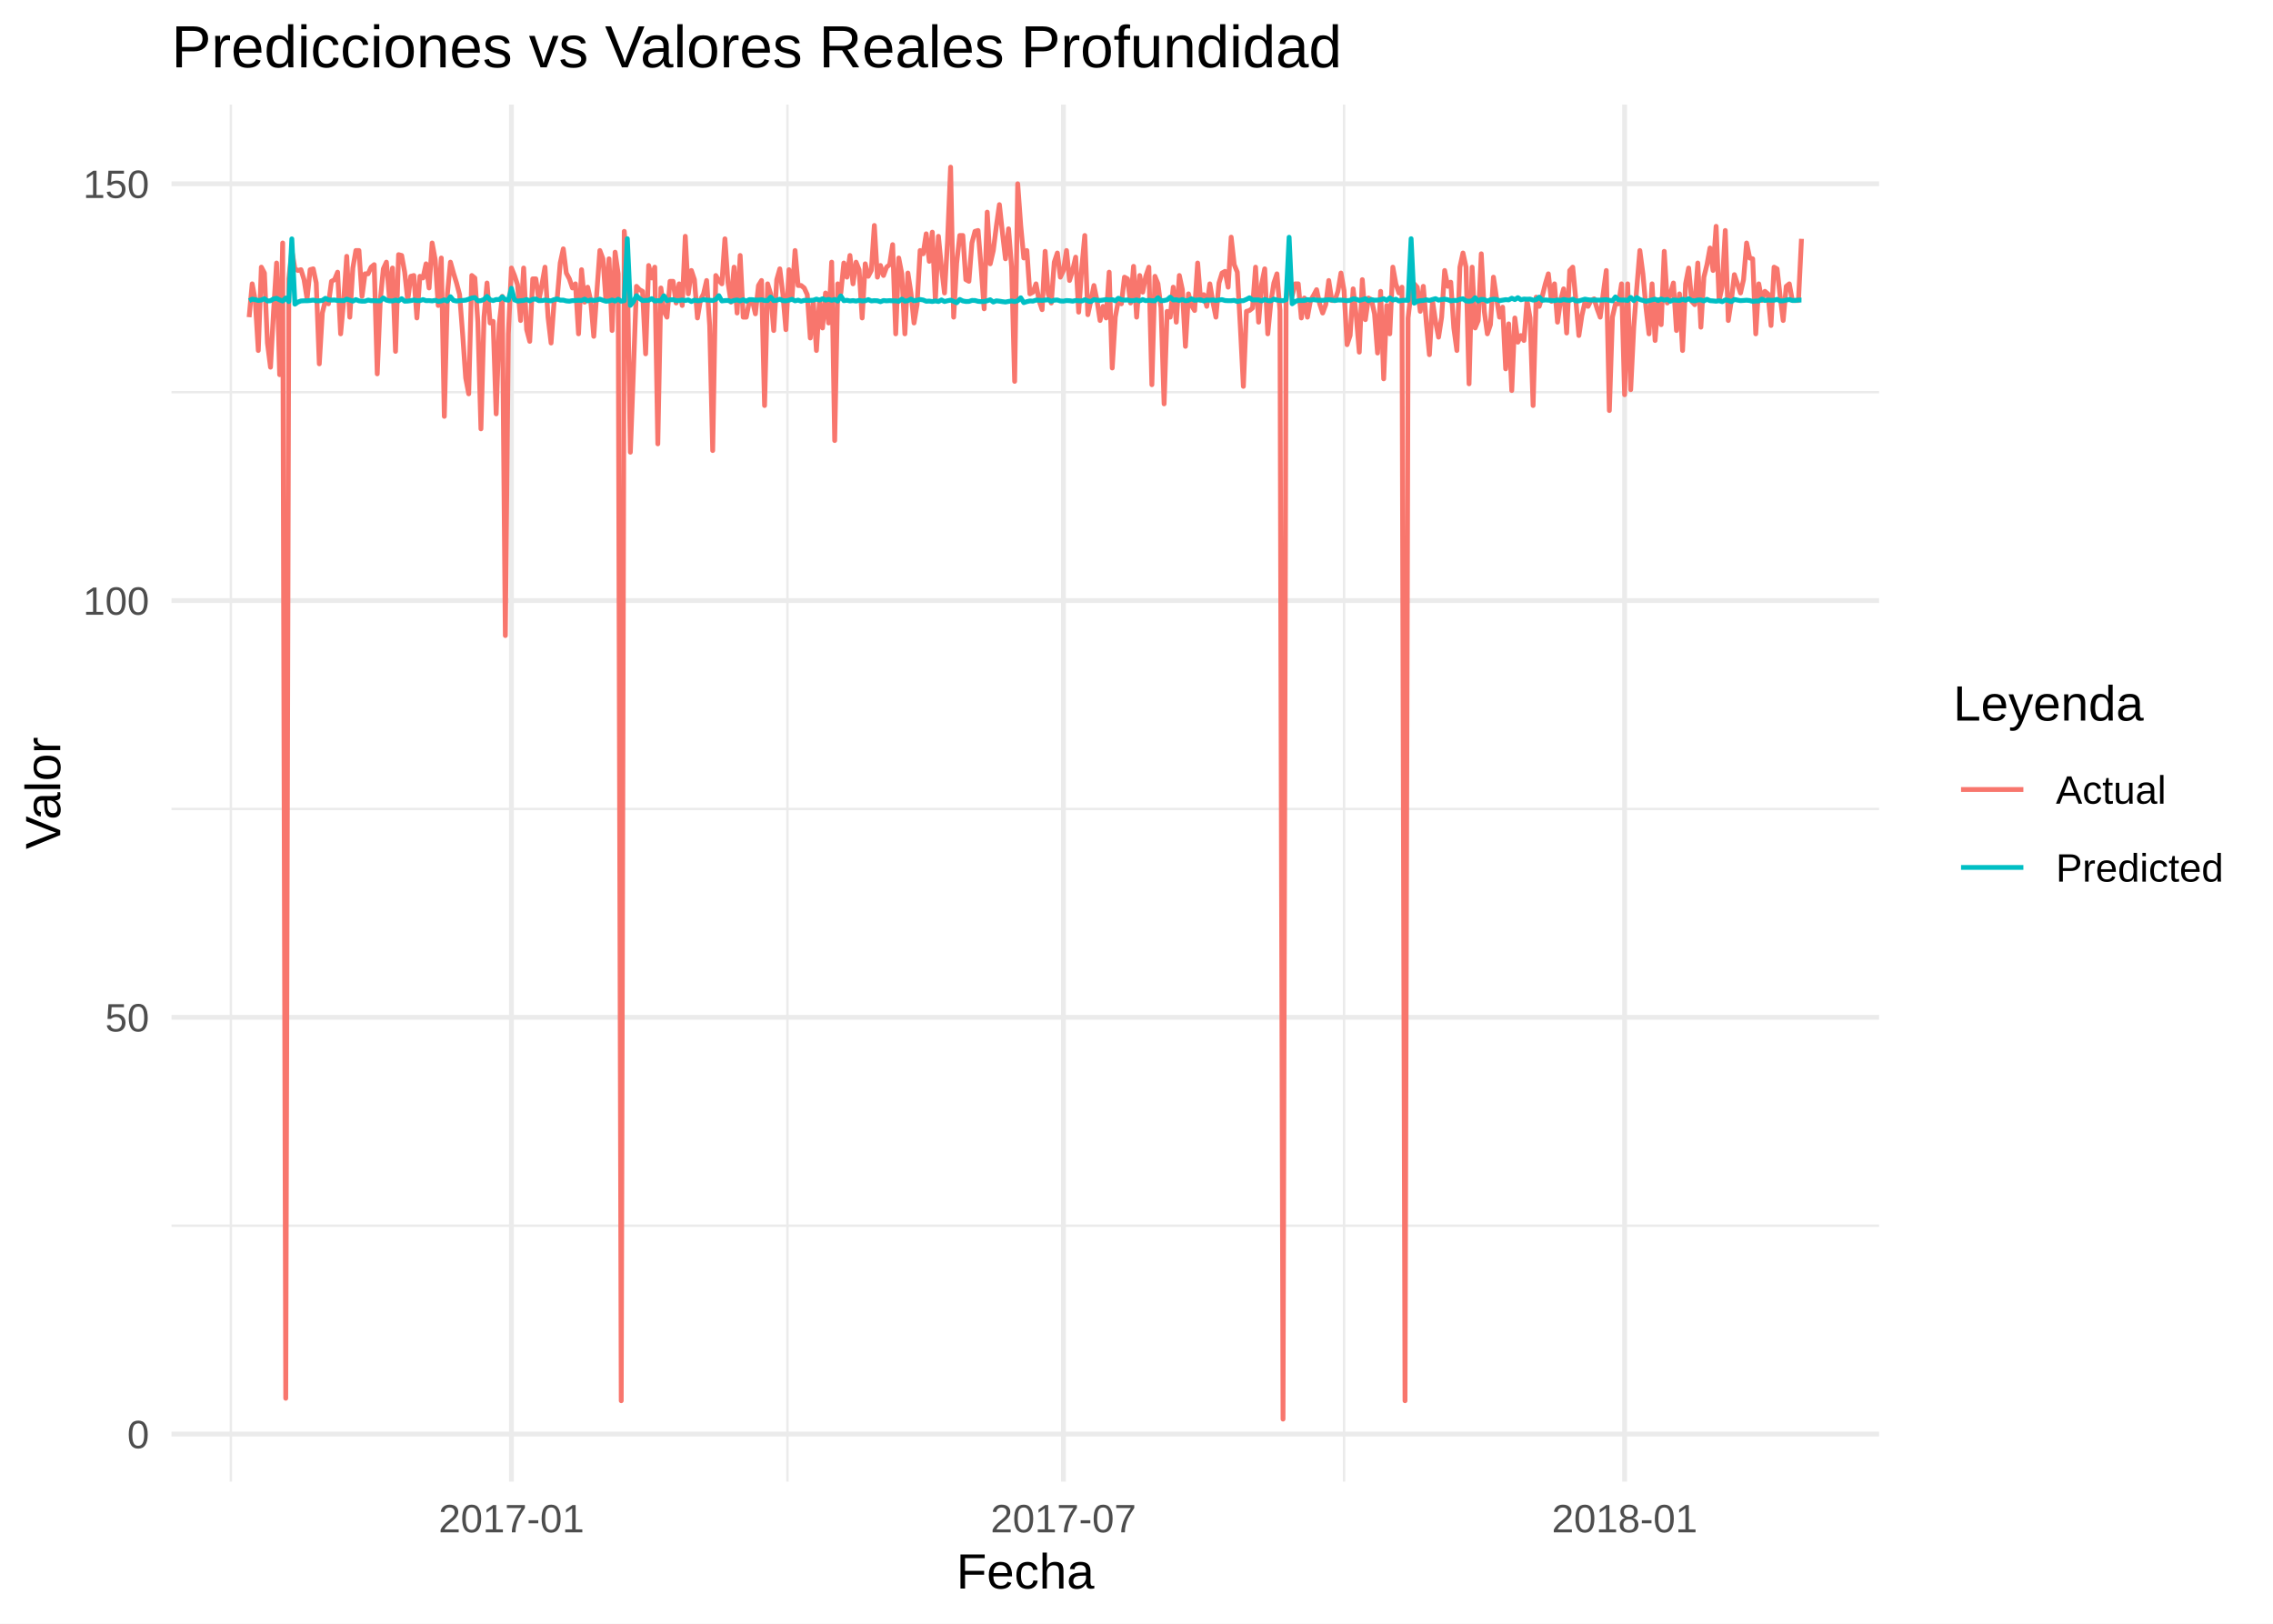
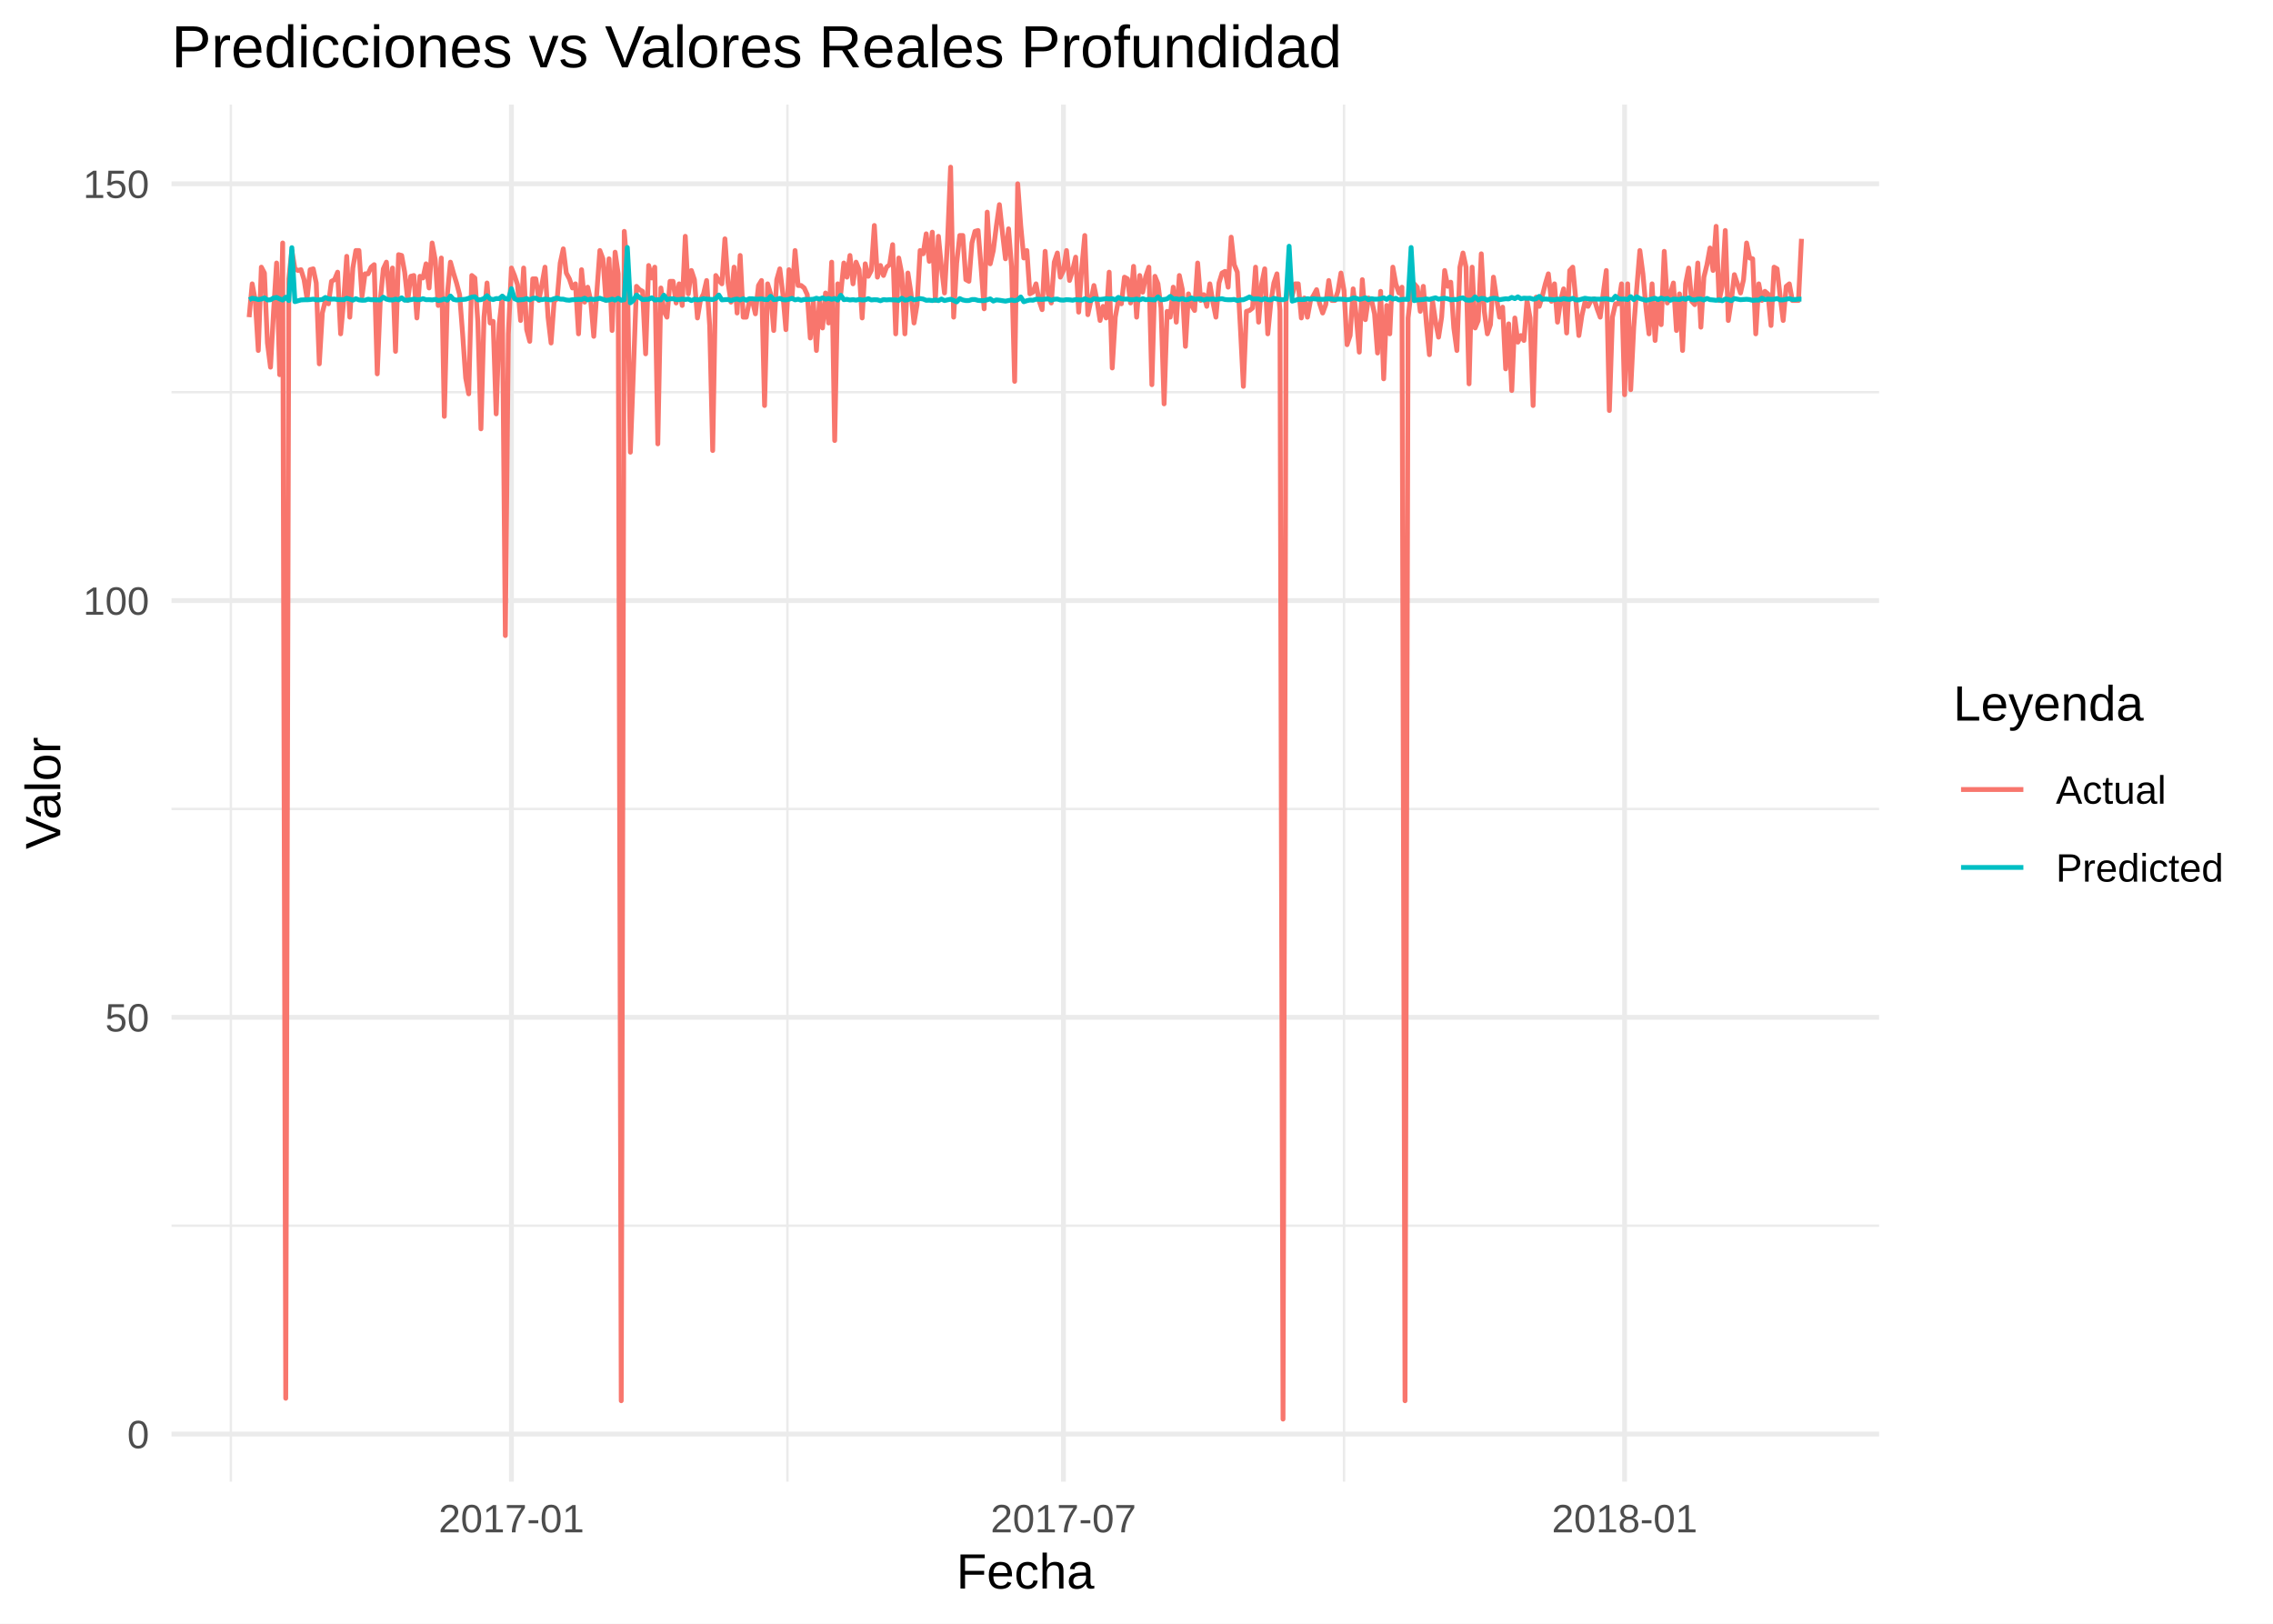
<svg xmlns="http://www.w3.org/2000/svg" class="svglite" width="504.00pt" height="360.00pt" viewBox="0 0 504.00 360.00">
  <defs>
    <style type="text/css">
    .svglite line, .svglite polyline, .svglite polygon, .svglite path, .svglite rect, .svglite circle {
      fill: none;
      stroke: #000000;
      stroke-linecap: round;
      stroke-linejoin: round;
      stroke-miterlimit: 10.00;
    }
    .svglite text {
      white-space: pre;
    }
  </style>
  </defs>
  <rect width="100%" height="100%" style="stroke: none; fill: #FFFFFF;" />
  <defs>
    <clipPath id="cpMC4wMHw1MDQuMDB8MC4wMHwzNjAuMDA=">
      <rect x="0.00" y="0.00" width="504.00" height="360.00" />
    </clipPath>
  </defs>
  <g clip-path="url(#cpMC4wMHw1MDQuMDB8MC4wMHwzNjAuMDA=)">
</g>
  <defs>
    <clipPath id="cpMzguMDN8NDE2LjY2fDIzLjE4fDMyOC41MA==">
      <rect x="38.03" y="23.18" width="378.63" height="305.33" />
    </clipPath>
  </defs>
  <g clip-path="url(#cpMzguMDN8NDE2LjY2fDIzLjE4fDMyOC41MA==)">
    <polyline points="38.03,271.75 416.66,271.75 " style="stroke-width: 0.53; stroke: #EBEBEB; stroke-linecap: butt;" />
    <polyline points="38.03,179.35 416.66,179.35 " style="stroke-width: 0.53; stroke: #EBEBEB; stroke-linecap: butt;" />
    <polyline points="38.03,86.95 416.66,86.95 " style="stroke-width: 0.53; stroke: #EBEBEB; stroke-linecap: butt;" />
    <polyline points="51.19,328.50 51.19,23.18 " style="stroke-width: 0.53; stroke: #EBEBEB; stroke-linecap: butt;" />
    <polyline points="174.60,328.50 174.60,23.18 " style="stroke-width: 0.53; stroke: #EBEBEB; stroke-linecap: butt;" />
    <polyline points="298.02,328.50 298.02,23.18 " style="stroke-width: 0.53; stroke: #EBEBEB; stroke-linecap: butt;" />
    <polyline points="38.03,317.95 416.66,317.95 " style="stroke-width: 1.07; stroke: #EBEBEB; stroke-linecap: butt;" />
    <polyline points="38.03,225.55 416.66,225.55 " style="stroke-width: 1.07; stroke: #EBEBEB; stroke-linecap: butt;" />
    <polyline points="38.03,133.15 416.66,133.15 " style="stroke-width: 1.07; stroke: #EBEBEB; stroke-linecap: butt;" />
    <polyline points="38.03,40.75 416.66,40.75 " style="stroke-width: 1.07; stroke: #EBEBEB; stroke-linecap: butt;" />
    <polyline points="113.40,328.50 113.40,23.18 " style="stroke-width: 1.07; stroke: #EBEBEB; stroke-linecap: butt;" />
    <polyline points="235.80,328.50 235.80,23.18 " style="stroke-width: 1.07; stroke: #EBEBEB; stroke-linecap: butt;" />
    <polyline points="360.23,328.50 360.23,23.18 " style="stroke-width: 1.07; stroke: #EBEBEB; stroke-linecap: butt;" />
    <polyline points="55.24,70.32 55.92,62.93 56.60,66.62 57.27,77.71 57.95,59.23 58.63,60.53 59.30,76.05 59.98,81.41 60.65,69.21 61.33,58.31 62.01,83.07 62.68,53.87 63.36,310.01 64.04,61.82 64.71,55.54 65.39,59.60 66.06,59.97 66.74,59.79 67.42,62.00 68.09,66.25 68.77,59.79 69.45,59.60 70.12,62.74 70.80,80.67 71.47,69.40 72.15,66.62 72.83,67.36 73.50,62.37 74.18,62.00 74.86,60.34 75.53,74.02 76.21,66.62 76.88,56.83 77.56,70.32 78.24,59.42 78.91,55.54 79.59,55.54 80.27,65.70 80.94,60.71 81.62,60.71 82.29,59.23 82.97,58.68 83.65,82.89 84.32,66.62 85.00,59.60 85.68,58.12 86.35,66.07 87.03,59.42 87.70,77.90 88.38,56.46 89.06,56.64 89.73,60.34 90.41,66.62 91.09,61.26 91.76,61.08 92.44,70.50 93.11,61.26 93.79,61.63 94.47,58.49 95.14,63.85 95.82,53.87 96.50,57.57 97.17,67.73 97.85,57.20 98.52,92.31 99.20,65.15 99.88,58.12 100.55,60.53 101.23,62.74 101.91,65.33 102.58,74.02 103.26,83.81 103.93,87.32 104.61,61.08 105.29,61.63 105.96,71.43 106.64,95.08 107.32,70.32 107.99,62.74 108.67,71.61 109.34,71.24 110.02,91.76 110.70,71.80 111.37,65.70 112.05,140.91 112.72,74.02 113.40,59.42 114.08,61.08 114.75,63.11 115.43,71.06 116.11,59.42 116.78,73.09 117.46,75.68 118.13,61.82 118.81,61.82 119.49,66.62 120.16,63.11 120.84,59.23 121.52,70.32 122.19,76.05 122.87,66.81 123.54,66.25 124.22,58.31 124.90,55.17 125.57,60.53 126.25,61.82 126.93,63.85 127.60,62.93 128.28,74.02 128.95,59.79 129.63,66.99 130.31,63.67 130.98,66.62 131.66,74.57 132.34,64.78 133.01,55.54 133.69,57.38 134.36,66.62 135.04,57.38 135.72,73.28 136.39,55.91 137.07,60.71 137.75,310.56 138.42,51.29 139.10,59.97 139.77,100.26 140.45,82.15 141.13,63.48 141.80,64.22 142.48,64.59 143.16,78.45 143.83,58.86 144.51,61.63 145.18,59.23 145.86,98.41 146.54,63.85 147.21,69.03 147.89,70.32 148.57,62.37 149.24,62.37 149.92,67.18 150.59,62.93 151.27,67.73 151.95,52.39 152.62,65.15 153.30,59.97 153.98,62.00 154.65,70.50 155.33,66.44 156.00,65.15 156.68,62.19 157.36,72.17 158.03,99.89 158.71,61.08 159.39,62.19 160.06,62.93 160.74,52.95 161.41,62.56 162.09,66.99 162.77,59.23 163.44,69.40 164.12,56.64 164.80,70.32 165.47,70.32 166.15,66.81 166.82,66.62 167.50,69.58 168.18,63.30 168.85,62.19 169.53,89.91 170.21,62.93 170.88,65.15 171.56,73.28 172.23,62.00 172.91,59.60 173.59,65.15 174.26,73.09 174.94,59.79 175.62,65.88 176.29,55.54 176.97,63.30 177.64,63.30 178.32,63.85 179.00,65.33 179.67,74.94 180.35,66.81 181.03,77.71 181.70,66.81 182.38,72.72 183.05,64.96 183.73,71.61 184.41,58.12 185.08,97.67 185.76,62.93 186.44,64.96 187.11,58.31 187.79,61.45 188.46,56.64 189.14,62.93 189.82,58.12 190.49,59.79 191.17,70.50 191.85,58.49 192.52,61.26 193.20,59.97 193.87,49.99 194.55,61.45 195.23,58.86 195.90,61.08 196.58,59.23 197.26,58.68 197.93,54.24 198.61,74.02 199.28,57.20 199.96,60.71 200.64,74.02 201.31,60.53 201.99,64.96 202.67,71.61 203.34,67.55 204.02,55.54 204.69,56.27 205.37,51.84 206.05,57.94 206.72,51.47 207.40,66.62 208.08,52.39 208.75,59.23 209.43,64.96 210.10,53.50 210.78,37.06 211.46,70.32 212.13,58.31 212.81,52.21 213.49,52.21 214.16,62.00 214.84,62.37 215.51,53.87 216.19,51.29 216.87,51.10 217.54,59.23 218.22,68.47 218.90,47.03 219.57,58.49 220.25,55.54 220.92,50.18 221.60,45.37 222.28,51.65 222.95,57.38 223.63,50.73 224.31,59.23 224.98,84.55 225.66,40.75 226.33,49.99 227.01,57.20 227.69,55.54 228.36,65.15 229.04,64.78 229.72,62.93 230.39,66.62 231.07,68.66 231.74,55.72 232.42,65.15 233.10,67.18 233.77,58.12 234.45,56.09 235.12,61.45 235.80,59.97 236.48,55.54 237.15,62.19 237.83,59.97 238.51,57.01 239.18,69.21 239.86,59.42 240.53,52.21 241.21,69.77 241.89,66.62 242.56,63.30 243.24,66.62 243.92,71.06 244.59,67.92 245.27,70.50 245.94,60.34 246.62,81.59 247.30,70.32 247.97,66.62 248.65,67.36 249.33,61.45 250.00,61.82 250.68,67.18 251.35,59.05 252.03,70.32 252.71,61.08 253.38,64.78 254.06,61.26 254.74,59.23 255.41,85.29 256.09,61.26 256.76,62.93 257.44,68.29 258.12,89.54 258.79,69.03 259.47,70.32 260.15,63.67 260.82,71.43 261.50,61.08 262.17,64.22 262.85,76.79 263.53,65.15 264.20,67.73 264.88,68.84 265.56,58.31 266.23,66.62 266.91,65.33 267.58,67.92 268.26,62.93 268.94,66.99 269.61,70.32 270.29,62.74 270.97,60.53 271.64,60.16 272.32,63.67 272.99,52.58 273.67,58.68 274.35,60.34 275.02,72.35 275.70,85.66 276.38,69.03 277.05,68.84 277.73,68.29 278.40,59.23 279.08,71.43 279.76,62.93 280.43,59.60 281.11,74.02 281.79,66.99 282.46,62.74 283.14,60.71 283.81,68.84 284.49,314.63 285.17,66.62 285.84,61.82 286.52,65.51 287.20,62.93 287.87,62.93 288.55,70.50 289.22,66.07 289.90,70.32 290.58,66.62 291.25,65.51 291.93,64.22 292.61,67.36 293.28,69.40 293.96,67.55 294.63,62.19 295.31,66.62 295.99,66.62 296.66,64.59 297.34,60.53 298.02,64.41 298.69,76.42 299.37,74.39 300.04,64.04 300.72,69.95 301.40,78.08 302.07,62.00 302.75,70.87 303.43,66.07 304.10,66.44 304.78,69.58 305.45,78.27 306.13,64.59 306.81,83.99 307.48,67.73 308.16,74.02 308.84,59.23 309.51,62.93 310.19,64.96 310.86,63.67 311.54,310.56 312.22,70.50 312.89,64.59 313.57,62.93 314.25,63.67 314.92,69.03 315.60,63.48 316.27,71.61 316.95,78.64 317.63,66.62 318.30,71.24 318.98,74.75 319.66,70.32 320.33,59.97 321.01,63.48 321.68,62.56 322.36,72.72 323.04,77.71 323.71,59.23 324.39,56.09 325.07,59.23 325.74,85.10 326.42,59.23 327.09,72.72 327.77,71.06 328.45,56.27 329.12,69.03 329.80,74.02 330.48,71.98 331.15,61.45 331.83,66.07 332.50,70.32 333.18,68.10 333.86,81.78 334.53,71.80 335.21,86.58 335.89,70.50 336.56,75.86 337.24,74.39 337.91,75.49 338.59,66.62 339.27,70.50 339.94,89.91 340.62,65.88 341.30,67.92 341.97,65.70 342.65,62.93 343.32,60.71 344.00,66.81 344.68,62.93 345.35,71.43 346.03,66.62 346.71,64.04 347.38,73.83 348.06,59.97 348.73,59.23 349.41,66.44 350.09,74.39 350.76,69.95 351.44,66.99 352.12,67.92 352.79,66.62 353.47,66.25 354.14,68.47 354.82,70.32 355.50,64.96 356.17,59.97 356.85,91.02 357.53,70.32 358.20,67.36 358.88,67.36 359.55,62.93 360.23,87.51 360.91,62.93 361.58,86.40 362.26,72.54 362.93,63.85 363.61,55.54 364.29,60.71 364.96,68.10 365.64,74.02 366.32,62.93 366.99,75.49 367.67,66.44 368.34,71.98 369.02,55.72 369.70,67.18 370.37,65.15 371.05,62.74 371.73,73.28 372.40,65.15 373.08,77.71 373.75,62.93 374.43,59.42 375.11,66.81 375.78,67.55 376.46,58.31 377.14,72.54 377.81,61.45 378.49,58.68 379.16,54.98 379.84,59.97 380.52,50.18 381.19,66.62 381.87,63.48 382.55,51.10 383.22,71.06 383.90,66.62 384.57,60.89 385.25,62.93 385.93,64.96 386.60,62.00 387.28,53.87 387.96,57.20 388.63,57.38 389.31,74.02 389.98,62.93 390.66,66.62 391.34,64.59 392.01,65.15 392.69,72.17 393.37,59.23 394.04,59.60 394.72,65.70 395.39,71.06 396.07,63.48 396.75,62.93 397.42,66.62 398.10,66.62 398.78,66.62 399.45,52.95 " style="stroke-width: 1.07; stroke: #F8766D; stroke-linecap: butt;" />
-     <polyline points="55.24,66.66 55.92,66.33 56.60,66.44 57.27,66.62 57.95,66.52 58.63,66.23 59.30,66.72 59.98,66.67 60.65,66.27 61.33,66.14 62.01,66.49 62.68,66.73 63.36,66.07 64.04,66.85 64.71,52.96 65.39,67.44 66.06,66.97 66.74,66.72 67.42,66.68 68.09,66.68 68.77,66.63 69.45,66.53 70.12,66.69 70.80,66.68 71.47,66.61 72.15,66.14 72.83,66.48 73.50,66.54 74.18,66.51 74.86,66.63 75.53,66.63 76.21,66.67 76.88,66.32 77.56,66.54 78.24,66.76 78.91,66.42 79.59,66.70 80.27,66.78 80.94,66.77 81.62,66.53 82.29,66.66 82.97,66.66 83.65,66.69 84.32,66.70 85.00,66.07 85.68,66.55 86.35,66.70 87.03,66.72 87.70,66.53 88.38,66.69 89.06,66.22 89.73,66.78 90.41,66.75 91.09,66.66 91.76,66.51 92.44,66.65 93.11,66.65 93.79,66.42 94.47,66.66 95.14,66.64 95.82,66.71 96.50,66.58 97.17,66.81 97.85,66.72 98.52,66.48 99.20,66.75 99.88,65.78 100.55,66.60 101.23,66.74 101.91,66.66 102.58,66.61 103.26,66.55 103.93,66.33 104.61,66.07 105.29,65.98 105.96,66.70 106.64,66.65 107.32,66.40 107.99,65.71 108.67,66.48 109.34,66.64 110.02,66.40 110.70,66.42 111.37,65.82 112.05,66.44 112.72,66.57 113.40,63.92 114.08,66.49 114.75,66.75 115.43,66.66 116.11,66.60 116.78,66.41 117.46,66.70 118.13,66.35 118.81,66.30 119.49,66.66 120.16,66.64 120.84,66.52 121.52,66.61 122.19,66.70 122.87,66.42 123.54,66.28 124.22,66.54 124.90,66.54 125.57,66.72 126.25,66.78 126.93,66.65 127.60,66.63 128.28,66.58 128.95,66.61 129.63,66.33 130.31,66.70 130.98,66.51 131.66,66.60 132.34,66.52 133.01,66.32 133.69,66.58 134.36,66.79 135.04,66.73 135.72,66.51 136.39,66.74 137.07,66.34 137.75,66.78 138.42,66.66 139.10,52.92 139.77,67.70 140.45,66.86 141.13,65.56 141.80,66.17 142.48,66.64 143.16,66.59 143.83,66.57 144.51,66.21 145.18,66.73 145.86,66.64 146.54,66.69 147.21,65.58 147.89,66.65 148.57,66.47 149.24,66.44 149.92,66.64 150.59,66.63 151.27,66.51 151.95,66.62 152.62,66.49 153.30,66.85 153.98,66.54 154.65,66.68 155.33,66.63 156.00,66.42 156.68,66.53 157.36,66.56 158.03,66.63 158.71,66.38 159.39,65.55 160.06,66.72 160.74,66.64 161.41,66.61 162.09,66.83 162.77,66.61 163.44,66.51 164.12,66.70 164.80,66.45 165.47,66.76 166.15,66.42 166.82,66.44 167.50,66.53 168.18,66.53 168.85,66.45 169.53,66.61 170.21,66.63 170.88,65.87 171.56,66.65 172.23,66.57 172.91,66.35 173.59,66.65 174.26,66.69 174.94,66.55 175.62,66.36 176.29,66.70 176.97,66.54 177.64,66.78 178.32,66.59 179.00,66.60 179.67,66.59 180.35,66.55 181.03,66.31 181.70,66.53 182.38,66.24 183.05,66.54 183.73,66.37 184.41,66.58 185.08,66.40 185.76,66.74 186.44,65.61 187.11,66.67 187.79,66.57 188.46,66.72 189.14,66.64 189.82,66.75 190.49,66.60 191.17,66.72 191.85,66.68 192.52,66.42 193.20,66.72 193.87,66.65 194.55,66.68 195.23,66.89 195.90,66.63 196.58,66.70 197.26,66.65 197.93,66.69 198.61,66.70 199.28,66.80 199.96,66.32 200.64,66.76 201.31,66.66 201.99,66.32 202.67,66.68 203.34,66.56 204.02,66.40 204.69,66.51 205.37,66.79 206.05,66.75 206.72,66.85 207.40,66.71 208.08,66.85 208.75,66.50 209.43,66.85 210.10,66.68 210.78,66.55 211.46,66.82 212.13,67.12 212.81,66.39 213.49,66.72 214.16,66.84 214.84,66.83 215.51,66.61 216.19,66.62 216.87,66.81 217.54,66.86 218.22,66.85 218.90,66.68 219.57,66.46 220.25,66.96 220.92,66.69 221.60,66.77 222.28,66.88 222.95,66.96 223.63,66.83 224.31,66.72 224.98,66.87 225.66,66.68 226.33,66.02 227.01,67.10 227.69,66.87 228.36,66.72 229.04,66.76 229.72,66.54 230.39,66.57 231.07,66.61 231.74,66.52 232.42,66.47 233.10,66.78 233.77,66.55 234.45,66.51 235.12,66.73 235.80,66.76 236.48,66.63 237.15,66.67 237.83,66.77 238.51,66.62 239.18,66.68 239.86,66.74 240.53,66.45 241.21,66.70 241.89,66.85 242.56,66.43 243.24,66.53 243.92,66.61 244.59,66.52 245.27,66.41 245.94,66.50 246.62,66.43 247.30,66.68 247.97,66.12 248.65,66.45 249.33,66.54 250.00,66.51 250.68,66.65 251.35,66.64 252.03,66.50 252.71,66.71 253.38,66.42 254.06,66.66 254.74,66.56 255.41,66.65 256.09,66.69 256.76,66.00 257.44,66.68 258.12,66.62 258.79,66.48 259.47,65.88 260.15,66.50 260.82,66.45 261.50,66.61 262.17,66.40 262.85,66.67 263.53,66.58 264.20,66.25 264.88,66.58 265.56,66.50 266.23,66.47 266.91,66.73 267.58,66.52 268.26,66.56 268.94,66.49 269.61,66.62 270.29,66.51 270.97,66.43 271.64,66.63 272.32,66.67 272.99,66.67 273.67,66.59 274.35,66.84 275.02,66.69 275.70,66.66 276.38,66.37 277.05,66.01 277.73,66.50 278.40,66.48 279.08,66.49 279.76,66.71 280.43,66.39 281.11,66.62 281.79,66.69 282.46,66.32 283.14,66.53 283.81,66.62 284.49,66.66 285.17,66.46 285.84,52.60 286.52,67.35 287.20,66.84 287.87,66.60 288.55,66.63 289.22,66.61 289.90,66.42 290.58,66.54 291.25,66.43 291.93,66.53 292.61,66.56 293.28,66.58 293.96,66.50 294.63,66.46 295.31,66.51 295.99,66.64 296.66,66.52 297.34,66.53 298.02,66.58 298.69,66.67 299.37,66.57 300.04,66.26 300.72,66.34 301.40,66.61 302.07,66.44 302.75,66.23 303.43,66.66 304.10,66.42 304.78,66.55 305.45,66.53 306.13,66.45 306.81,66.22 307.48,66.60 308.16,66.05 308.84,66.53 309.51,66.34 310.19,66.72 310.86,66.61 311.54,66.56 312.22,66.59 312.89,52.92 313.57,67.22 314.25,66.78 314.92,66.66 315.60,66.60 316.27,66.46 316.95,66.61 317.63,66.40 318.30,66.21 318.98,66.55 319.66,66.41 320.33,66.32 321.01,66.45 321.68,66.70 322.36,66.60 323.04,66.62 323.71,66.36 324.39,66.24 325.07,66.72 325.74,66.77 326.42,66.69 327.09,66.01 327.77,66.73 328.45,66.37 329.12,66.42 329.80,66.78 330.48,66.45 331.15,66.34 331.83,66.40 332.50,66.66 333.18,66.54 333.86,66.43 334.53,66.49 335.21,66.12 335.89,66.42 336.56,65.99 337.24,66.46 337.91,66.30 338.59,66.34 339.27,66.31 339.94,66.54 340.62,66.43 341.30,65.88 341.97,66.59 342.65,66.50 343.32,66.55 344.00,66.62 344.68,66.66 345.35,66.51 346.03,66.61 346.71,66.40 347.38,66.53 348.06,66.59 348.73,66.34 349.41,66.70 350.09,66.70 350.76,66.52 351.44,66.32 352.12,66.45 352.79,66.53 353.47,66.50 354.14,66.53 354.82,66.54 355.50,66.48 356.17,66.44 356.85,66.57 357.53,66.69 358.20,65.83 358.88,66.47 359.55,66.52 360.23,66.51 360.91,66.62 361.58,65.94 362.26,66.65 362.93,65.98 363.61,66.41 364.29,66.61 364.96,66.79 365.64,66.65 366.32,66.48 366.99,66.33 367.67,66.63 368.34,66.29 369.02,66.54 369.70,66.39 370.37,66.79 371.05,66.50 371.73,66.56 372.40,66.62 373.08,66.35 373.75,66.57 374.43,66.23 375.11,66.63 375.78,66.70 376.46,66.51 377.14,66.50 377.81,66.72 378.49,66.36 379.16,66.66 379.84,66.71 380.52,66.78 381.19,66.67 381.87,66.88 382.55,66.50 383.22,66.60 383.90,66.87 384.57,66.39 385.25,66.53 385.93,66.66 386.60,66.61 387.28,66.56 387.96,66.63 388.63,66.81 389.31,66.73 389.98,66.73 390.66,66.32 391.34,66.62 392.01,66.52 392.69,66.58 393.37,66.56 394.04,66.38 394.72,66.71 395.39,66.69 396.07,66.54 396.75,66.41 397.42,66.61 398.10,66.61 398.78,66.52 399.45,66.53 " style="stroke-width: 1.07; stroke: #00BFC4; stroke-linecap: butt;" />
+     <polyline points="55.24,66.45 55.92,66.13 56.60,66.23 57.27,66.41 57.95,66.31 58.63,66.04 59.30,66.50 59.98,66.46 60.65,66.07 61.33,65.95 62.01,66.27 62.68,66.52 63.36,65.89 64.04,66.63 64.71,54.91 65.39,66.88 66.06,66.69 66.74,66.50 67.42,66.47 68.09,66.47 68.77,66.42 69.45,66.32 70.12,66.48 70.80,66.47 71.47,66.40 72.15,65.95 72.83,66.26 73.50,66.32 74.18,66.30 74.86,66.42 75.53,66.42 76.21,66.46 76.88,66.13 77.56,66.32 78.24,66.55 78.91,66.22 79.59,66.49 80.27,66.57 80.94,66.56 81.62,66.33 82.29,66.45 82.97,66.45 83.65,66.48 84.32,66.49 85.00,65.89 85.68,66.33 86.35,66.49 87.03,66.51 87.70,66.32 88.38,66.48 89.06,66.03 89.73,66.56 90.41,66.54 91.09,66.45 91.76,66.31 92.44,66.44 93.11,66.44 93.79,66.22 94.47,66.45 95.14,66.43 95.82,66.50 96.50,66.37 97.17,66.60 97.85,66.51 98.52,66.28 99.20,66.53 99.88,65.63 100.55,66.38 101.23,66.52 101.91,66.45 102.58,66.40 103.26,66.34 103.93,66.13 104.61,65.88 105.29,65.80 105.96,66.48 106.64,66.44 107.32,66.19 107.99,65.56 108.67,66.26 109.34,66.42 110.02,66.19 110.70,66.21 111.37,65.66 112.05,66.22 112.72,66.35 113.40,64.00 114.08,66.22 114.75,66.52 115.43,66.45 116.11,66.40 116.78,66.20 117.46,66.49 118.13,66.15 118.81,66.10 119.49,66.44 120.16,66.43 120.84,66.31 121.52,66.40 122.19,66.49 122.87,66.22 123.54,66.08 124.22,66.32 124.90,66.33 125.57,66.51 126.25,66.57 126.93,66.45 127.60,66.42 128.28,66.38 128.95,66.40 129.63,66.13 130.31,66.48 130.98,66.30 131.66,66.39 132.34,66.31 133.01,66.12 133.69,66.37 134.36,66.57 135.04,66.52 135.72,66.31 136.39,66.53 137.07,66.14 137.75,66.57 138.42,66.45 139.10,54.87 139.77,67.14 140.45,66.58 141.13,65.42 141.80,65.96 142.48,66.42 143.16,66.38 143.83,66.36 144.51,66.02 145.18,66.51 145.86,66.43 146.54,66.48 147.21,65.45 147.89,66.42 148.57,66.26 149.24,66.23 149.92,66.42 150.59,66.42 151.27,66.30 151.95,66.40 152.62,66.29 153.30,66.64 153.98,66.34 154.65,66.47 155.33,66.42 156.00,66.22 156.68,66.32 157.36,66.35 158.03,66.42 158.71,66.18 159.39,65.41 160.06,66.49 160.74,66.43 161.41,66.40 162.09,66.62 162.77,66.40 163.44,66.30 164.12,66.49 164.80,66.24 165.47,66.55 166.15,66.22 166.82,66.23 167.50,66.32 168.18,66.32 168.85,66.25 169.53,66.40 170.21,66.42 170.88,65.70 171.56,66.43 172.23,66.36 172.91,66.15 173.59,66.43 174.26,66.48 174.94,66.35 175.62,66.15 176.29,66.48 176.97,66.33 177.64,66.57 178.32,66.39 179.00,66.39 179.67,66.38 180.35,66.34 181.03,66.11 181.70,66.32 182.38,66.04 183.05,66.32 183.73,66.17 184.41,66.36 185.08,66.19 185.76,66.52 186.44,65.47 187.11,66.44 187.79,66.36 188.46,66.51 189.14,66.43 189.82,66.54 190.49,66.39 191.17,66.51 191.85,66.47 192.52,66.21 193.20,66.51 193.87,66.44 194.55,66.47 195.23,66.68 195.90,66.42 196.58,66.49 197.26,66.44 197.93,66.48 198.61,66.49 199.28,66.59 199.96,66.12 200.64,66.54 201.31,66.45 201.99,66.13 202.67,66.47 203.34,66.35 204.02,66.19 204.69,66.30 205.37,66.58 206.05,66.55 206.72,66.64 207.40,66.50 208.08,66.65 208.75,66.30 209.43,66.64 210.10,66.48 210.78,66.35 211.46,66.61 212.13,66.93 212.81,66.20 213.49,66.51 214.16,66.64 214.84,66.63 215.51,66.41 216.19,66.41 216.87,66.60 217.54,66.65 218.22,66.65 218.90,66.47 219.57,66.26 220.25,66.75 220.92,66.49 221.60,66.56 222.28,66.67 222.95,66.77 223.63,66.63 224.31,66.51 224.98,66.66 225.66,66.47 226.33,65.84 227.01,66.90 227.69,66.67 228.36,66.52 229.04,66.56 229.72,66.34 230.39,66.36 231.07,66.40 231.74,66.31 232.42,66.27 233.10,66.57 233.77,66.34 234.45,66.30 235.12,66.51 235.80,66.55 236.48,66.43 237.15,66.47 237.83,66.56 238.51,66.41 239.18,66.47 239.86,66.53 240.53,66.24 241.21,66.49 241.89,66.64 242.56,66.23 243.24,66.32 243.92,66.40 244.59,66.31 245.27,66.21 245.94,66.29 246.62,66.22 247.30,66.47 247.97,65.93 248.65,66.24 249.33,66.32 250.00,66.30 250.68,66.44 251.35,66.43 252.03,66.30 252.71,66.49 253.38,66.22 254.06,66.45 254.74,66.36 255.41,66.44 256.09,66.48 256.76,65.83 257.44,66.46 258.12,66.40 258.79,66.27 259.47,65.72 260.15,66.28 260.82,66.24 261.50,66.39 262.17,66.20 262.85,66.45 263.53,66.37 264.20,66.06 264.88,66.36 265.56,66.29 266.23,66.26 266.91,66.51 267.58,66.31 268.26,66.35 268.94,66.28 269.61,66.41 270.29,66.30 270.97,66.23 271.64,66.41 272.32,66.46 272.99,66.46 273.67,66.38 274.35,66.63 275.02,66.49 275.70,66.45 276.38,66.17 277.05,65.83 277.73,66.28 278.40,66.27 279.08,66.28 279.76,66.49 280.43,66.19 281.11,66.41 281.79,66.48 282.46,66.13 283.14,66.31 283.81,66.41 284.49,66.45 285.17,66.26 285.84,54.59 286.52,66.77 287.20,66.56 287.87,66.37 288.55,66.41 289.22,66.40 289.90,66.22 290.58,66.33 291.25,66.23 291.93,66.32 292.61,66.34 293.28,66.37 293.96,66.30 294.63,66.25 295.31,66.30 295.99,66.42 296.66,66.31 297.34,66.32 298.02,66.37 298.69,66.46 299.37,66.36 300.04,66.07 300.72,66.13 301.40,66.39 302.07,66.24 302.75,66.03 303.43,66.44 304.10,66.21 304.78,66.33 305.45,66.32 306.13,66.24 306.81,66.03 307.48,66.38 308.16,65.87 308.84,66.31 309.51,66.14 310.19,66.50 310.86,66.40 311.54,66.35 312.22,66.38 312.89,54.87 313.57,66.66 314.25,66.49 314.92,66.44 315.60,66.39 316.27,66.26 316.95,66.39 317.63,66.19 318.30,66.02 318.98,66.33 319.66,66.21 320.33,66.12 321.01,66.24 321.68,66.48 322.36,66.39 323.04,66.41 323.71,66.16 324.39,66.04 325.07,66.50 325.74,66.56 326.42,66.48 327.09,65.83 327.77,66.51 328.45,66.16 329.12,66.21 329.80,66.56 330.48,66.25 331.15,66.13 331.83,66.19 332.50,66.45 333.18,66.33 333.86,66.23 334.53,66.28 335.21,65.93 335.89,66.21 336.56,65.81 337.24,66.24 337.91,66.10 338.59,66.14 339.27,66.11 339.94,66.33 340.62,66.23 341.30,65.71 341.97,66.36 342.65,66.29 343.32,66.34 344.00,66.40 344.68,66.45 345.35,66.31 346.03,66.40 346.71,66.20 347.38,66.32 348.06,66.38 348.73,66.14 349.41,66.48 350.09,66.49 350.76,66.31 351.44,66.12 352.12,66.24 352.79,66.31 353.47,66.29 354.14,66.32 354.82,66.33 355.50,66.27 356.17,66.23 356.85,66.36 357.53,66.47 358.20,65.67 358.88,66.25 359.55,66.31 360.23,66.30 360.91,66.41 361.58,65.77 362.26,66.43 362.93,65.81 363.61,66.19 364.29,66.39 364.96,66.57 365.64,66.45 366.32,66.27 366.99,66.13 367.67,66.41 368.34,66.09 369.02,66.33 369.70,66.19 370.37,66.58 371.05,66.30 371.73,66.35 372.40,66.41 373.08,66.15 373.75,66.36 374.43,66.04 375.11,66.42 375.78,66.49 376.46,66.31 377.14,66.29 377.81,66.51 378.49,66.16 379.16,66.44 379.84,66.50 380.52,66.58 381.19,66.46 381.87,66.68 382.55,66.30 383.22,66.39 383.90,66.66 384.57,66.19 385.25,66.32 385.93,66.45 386.60,66.40 387.28,66.35 387.96,66.42 388.63,66.60 389.31,66.52 389.98,66.52 390.66,66.12 391.34,66.41 392.01,66.31 392.69,66.37 393.37,66.35 394.04,66.18 394.72,66.50 395.39,66.48 396.07,66.33 396.75,66.21 397.42,66.40 398.10,66.40 398.78,66.31 399.45,66.32 " style="stroke-width: 1.07; stroke: #00BFC4; stroke-linecap: butt;" />
  </g>
  <g clip-path="url(#cpMC4wMHw1MDQuMDB8MC4wMHwzNjAuMDA=)">
    <text x="33.10" y="321.10" text-anchor="end" style="font-size: 8.80px;fill: #4D4D4D; font-family: &quot;Arial&quot;;" textLength="4.90px" lengthAdjust="spacingAndGlyphs">0</text>
    <text x="33.10" y="228.70" text-anchor="end" style="font-size: 8.80px;fill: #4D4D4D; font-family: &quot;Arial&quot;;" textLength="9.79px" lengthAdjust="spacingAndGlyphs">50</text>
    <text x="33.10" y="136.30" text-anchor="end" style="font-size: 8.80px;fill: #4D4D4D; font-family: &quot;Arial&quot;;" textLength="14.69px" lengthAdjust="spacingAndGlyphs">100</text>
    <text x="33.10" y="43.90" text-anchor="end" style="font-size: 8.80px;fill: #4D4D4D; font-family: &quot;Arial&quot;;" textLength="14.69px" lengthAdjust="spacingAndGlyphs">150</text>
    <text x="113.40" y="339.74" text-anchor="middle" style="font-size: 8.80px;fill: #4D4D4D; font-family: &quot;Arial&quot;;" textLength="32.31px" lengthAdjust="spacingAndGlyphs">2017-01</text>
    <text x="235.80" y="339.74" text-anchor="middle" style="font-size: 8.80px;fill: #4D4D4D; font-family: &quot;Arial&quot;;" textLength="32.31px" lengthAdjust="spacingAndGlyphs">2017-07</text>
    <text x="360.23" y="339.74" text-anchor="middle" style="font-size: 8.80px;fill: #4D4D4D; font-family: &quot;Arial&quot;;" textLength="32.31px" lengthAdjust="spacingAndGlyphs">2018-01</text>
    <text x="227.35" y="352.20" text-anchor="middle" style="font-size: 11.00px; font-family: &quot;Arial&quot;;" textLength="30.58px" lengthAdjust="spacingAndGlyphs">Fecha</text>
    <text transform="translate(13.36,175.84) rotate(-90)" text-anchor="middle" style="font-size: 11.00px; font-family: &quot;Arial&quot;;" textLength="24.87px" lengthAdjust="spacingAndGlyphs">Valor</text>
    <text x="433.10" y="159.76" style="font-size: 11.00px; font-family: &quot;Arial&quot;;" textLength="42.22px" lengthAdjust="spacingAndGlyphs">Leyenda</text>
    <line x1="434.83" y1="175.04" x2="448.65" y2="175.04" style="stroke-width: 1.07; stroke: #F8766D; stroke-linecap: butt;" />
    <line x1="434.83" y1="192.32" x2="448.65" y2="192.32" style="stroke-width: 1.07; stroke: #00BFC4; stroke-linecap: butt;" />
    <text x="455.86" y="178.19" style="font-size: 8.80px; font-family: &quot;Arial&quot;;" textLength="24.46px" lengthAdjust="spacingAndGlyphs">Actual</text>
    <text x="455.86" y="195.47" style="font-size: 8.80px; font-family: &quot;Arial&quot;;" textLength="37.18px" lengthAdjust="spacingAndGlyphs">Predicted</text>
    <text x="38.03" y="14.93" style="font-size: 13.20px; font-family: &quot;Arial&quot;;" textLength="259.32px" lengthAdjust="spacingAndGlyphs">Predicciones vs Valores Reales Profundidad</text>
  </g>
</svg>
